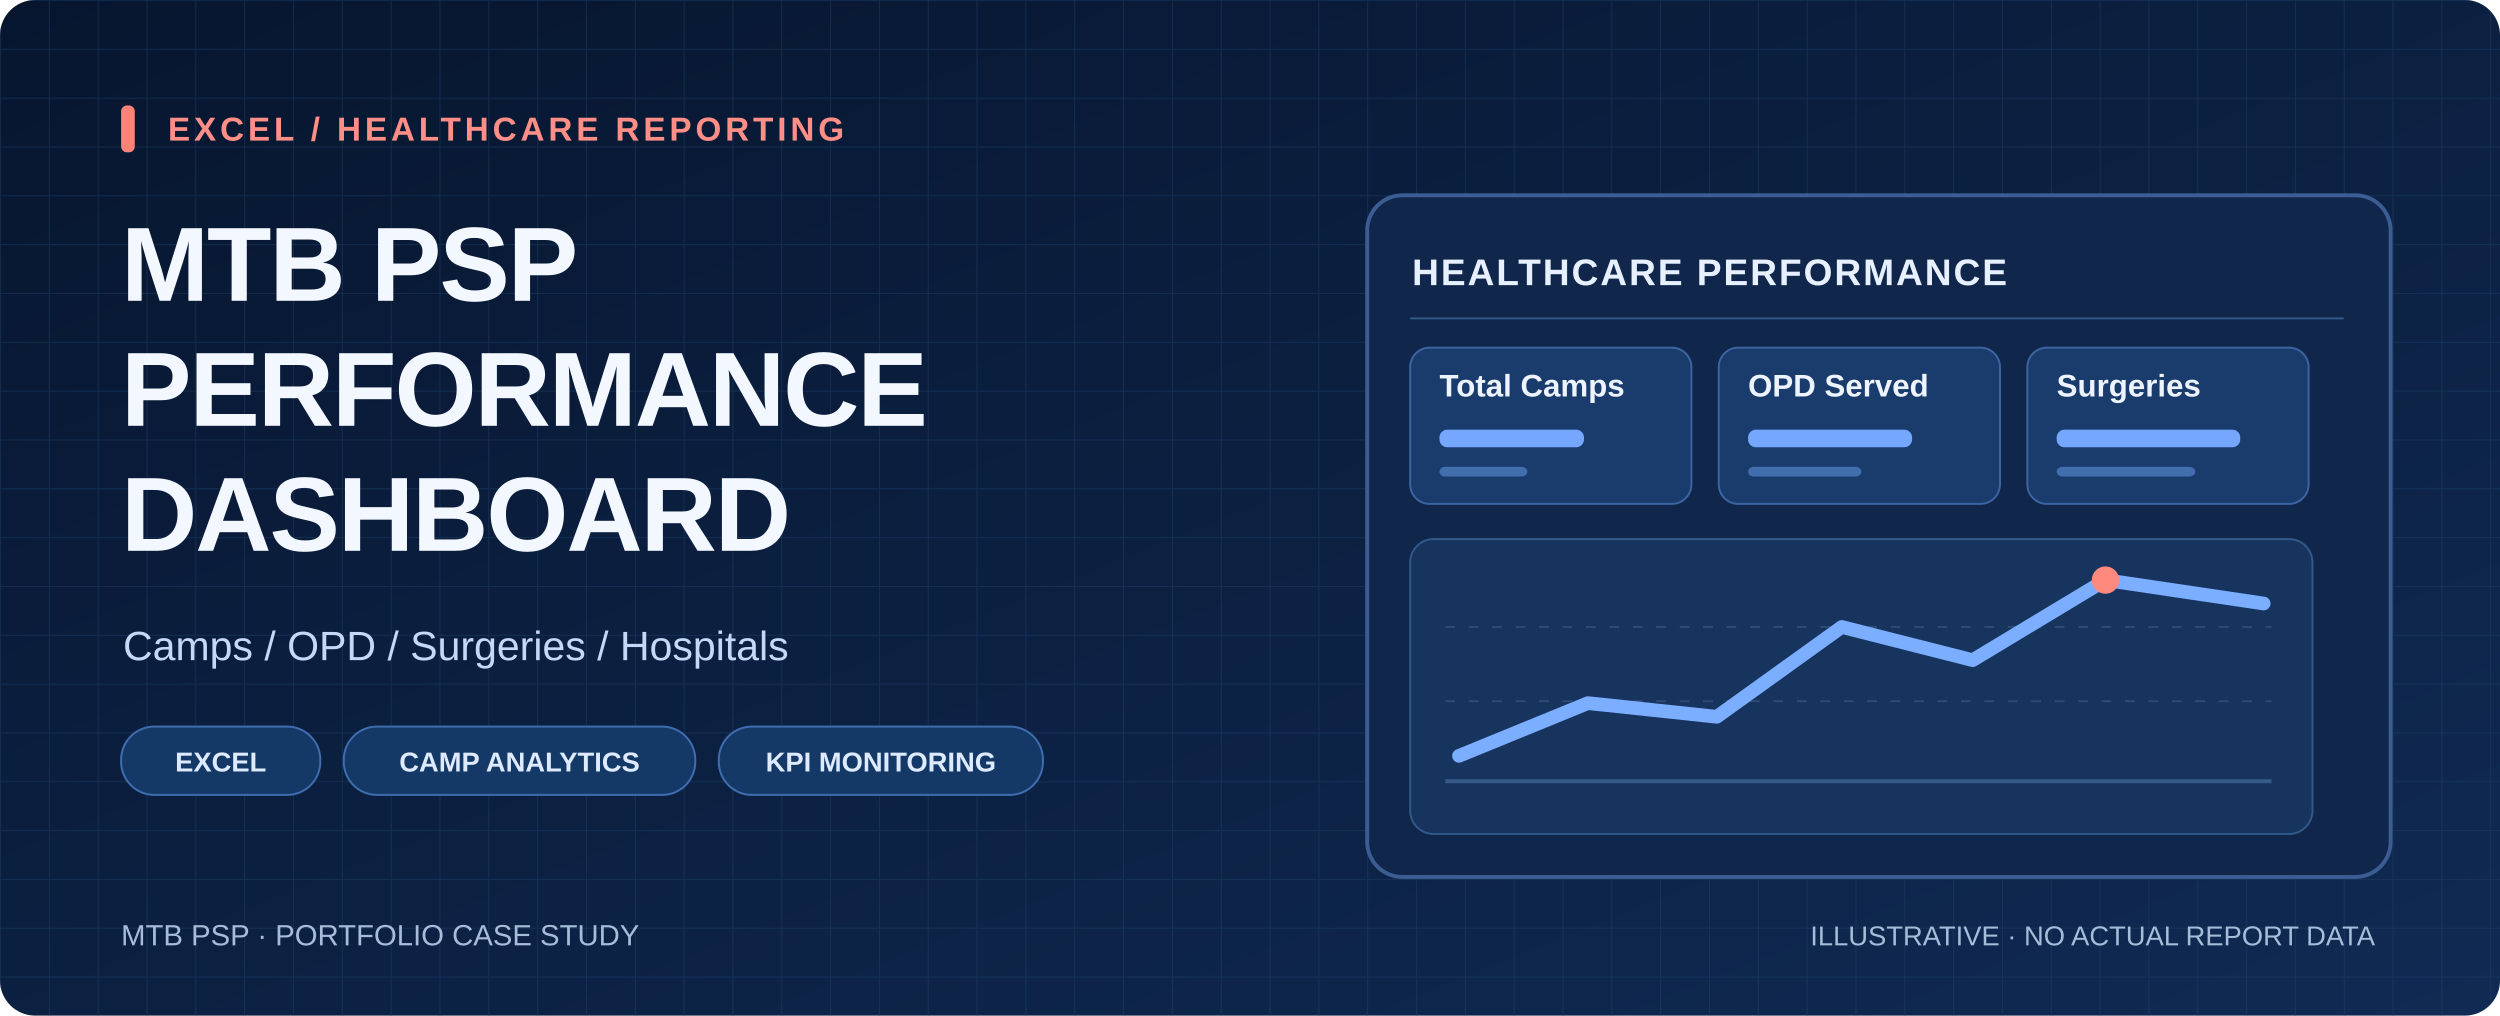
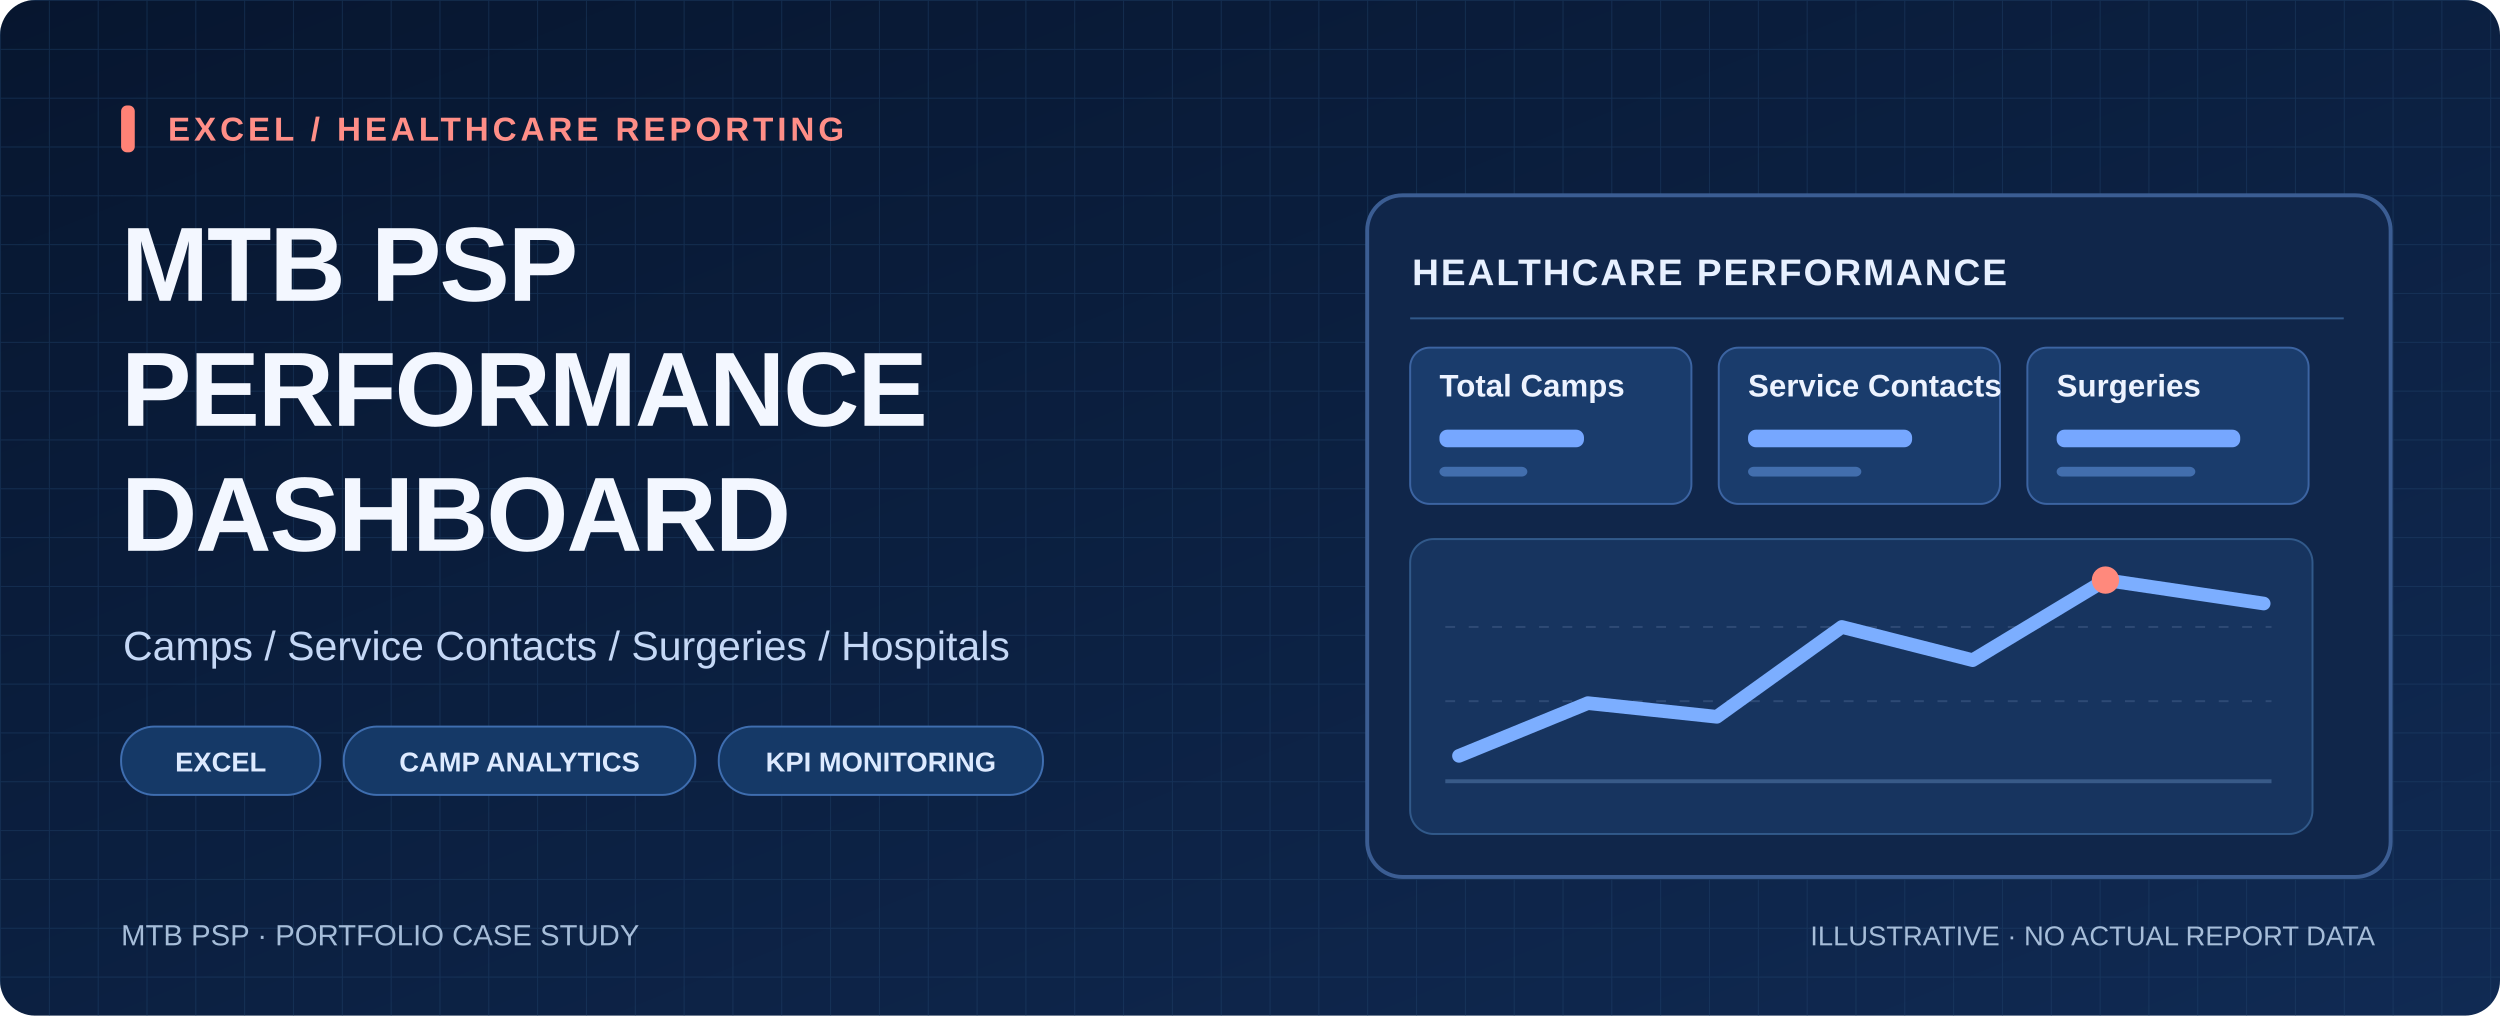
<svg xmlns="http://www.w3.org/2000/svg" viewBox="0 0 1280 520" width="1280" height="520" role="img" aria-label="MTB PSP PERFORMANCE DASHBOARD illustrative dashboard banner">
  <defs>
    <linearGradient id="bg" x1="0" y1="0" x2="1" y2="1">
      <stop offset="0" stop-color="#07162F" />
      <stop offset="1" stop-color="#102A53" />
    </linearGradient>
    <pattern id="grid" width="25" height="25" patternUnits="userSpaceOnUse">
      <path d="M25 0 H0 V25" stroke="#21446F" stroke-width=".9" opacity=".45" fill="none" />
    </pattern>
  </defs>
  <rect width="1280" height="520" rx="18" fill="url(#bg)" />
  <rect width="1280" height="520" rx="18" fill="url(#grid)" />
  <rect x="62" y="54" width="7" height="24" rx="3" fill="#FF8276" />
  <text x="86" y="72" fill="#FF8E87" font-size="17" font-weight="700" letter-spacing="2" font-family="Arial, Helvetica, sans-serif">EXCEL / HEALTHCARE REPORTING</text>
  <text x="62" y="154" fill="#F3F7FF" font-size="54" font-family="Arial, Helvetica, sans-serif" font-weight="800" letter-spacing="-1">MTB PSP</text>
  <text x="62" y="218" fill="#F3F7FF" font-size="54" font-family="Arial, Helvetica, sans-serif" font-weight="800" letter-spacing="-1">PERFORMANCE</text>
  <text x="62" y="282" fill="#F3F7FF" font-size="54" font-family="Arial, Helvetica, sans-serif" font-weight="800" letter-spacing="-1">DASHBOARD</text>
-   <text x="63" y="338" fill="#C5D8F6" font-size="21" font-family="Arial, Helvetica, sans-serif">Camps  /  OPD  /  Surgeries  /  Hospitals</text>
+   <text x="63" y="338" fill="#C5D8F6" font-size="21" font-family="Arial, Helvetica, sans-serif">Camps / Service Contacts / Surgeries / Hospitals</text>
  <rect x="62" y="372" width="102" height="35" rx="17" fill="#153967" stroke="#3F6EB0" />
  <text x="113.0" y="395" fill="#DDEAFF" font-size="14" font-family="Arial, Helvetica, sans-serif" font-weight="700" text-anchor="middle">EXCEL</text>
  <rect x="176" y="372" width="180" height="35" rx="17" fill="#153967" stroke="#3F6EB0" />
  <text x="266.0" y="395" fill="#DDEAFF" font-size="14" font-family="Arial, Helvetica, sans-serif" font-weight="700" text-anchor="middle">CAMP ANALYTICS</text>
  <rect x="368" y="372" width="166" height="35" rx="17" fill="#153967" stroke="#3F6EB0" />
  <text x="451.0" y="395" fill="#DDEAFF" font-size="14" font-family="Arial, Helvetica, sans-serif" font-weight="700" text-anchor="middle">KPI MONITORING</text>
  <rect x="700" y="100" width="524" height="349" rx="18" fill="#10264A" stroke="#3B5D93" stroke-width="2" />
  <text x="723" y="146" fill="#E7F0FF" font-size="19" font-weight="700" font-family="Arial, Helvetica, sans-serif" letter-spacing="1">HEALTHCARE PERFORMANCE</text>
  <line x1="722" y1="163" x2="1200" y2="163" stroke="#31598A" stroke-width="1" />
  <rect x="722" y="178" width="144" height="80" rx="10" fill="#1A3C6C" stroke="#3C64A2" />
  <text x="737" y="203" fill="#EDF3FF" font-size="16" font-family="Arial, Helvetica, sans-serif" font-weight="700">Total Camps</text>
  <rect x="737" y="220" rx="4" width="74" height="9" fill="#76A7FF" />
  <rect x="737" y="239" rx="3" width="45" height="5" fill="#426EAD" />
  <rect x="880" y="178" width="144" height="80" rx="10" fill="#1A3C6C" stroke="#3C64A2" />
-   <text x="895" y="203" fill="#EDF3FF" font-size="16" font-family="Arial, Helvetica, sans-serif" font-weight="700">OPD Served</text>
+   <text x="895" y="203" fill="#EDF3FF" font-size="16" font-family="Arial, Helvetica, sans-serif" font-weight="700">Service Contacts</text>
  <rect x="895" y="220" rx="4" width="84" height="9" fill="#76A7FF" />
  <rect x="895" y="239" rx="3" width="58" height="5" fill="#426EAD" />
  <rect x="1038" y="178" width="144" height="80" rx="10" fill="#1A3C6C" stroke="#3C64A2" />
  <text x="1053" y="203" fill="#EDF3FF" font-size="16" font-family="Arial, Helvetica, sans-serif" font-weight="700">Surgeries</text>
  <rect x="1053" y="220" rx="4" width="94" height="9" fill="#76A7FF" />
  <rect x="1053" y="239" rx="3" width="71" height="5" fill="#426EAD" />
  <rect x="722" y="276" width="462" height="151" rx="12" fill="#17345F" stroke="#31598A" />
  <line x1="740" y1="400" x2="1163" y2="400" stroke="#385A88" stroke-width="2" />
  <line x1="740" y1="359" x2="1163" y2="359" stroke="#2E4A75" stroke-dasharray="5 7" />
  <line x1="740" y1="321" x2="1163" y2="321" stroke="#2E4A75" stroke-dasharray="5 7" />
  <polyline points="747,387 813,360 879,367 943,321 1010,338 1078,297 1159,309" fill="none" stroke="#7CAEFF" stroke-width="7" stroke-linecap="round" stroke-linejoin="round" />
  <circle cx="1078" cy="297" r="7" fill="#FF897C" />
  <text x="62" y="484" fill="#A6BDD9" font-size="15" font-family="Arial, Helvetica, sans-serif">MTB PSP · PORTFOLIO CASE STUDY</text>
  <text x="1216" y="484" text-anchor="end" fill="#A6BDD9" font-size="14" font-family="Arial, Helvetica, sans-serif">ILLUSTRATIVE · NO ACTUAL REPORT DATA</text>
</svg>
